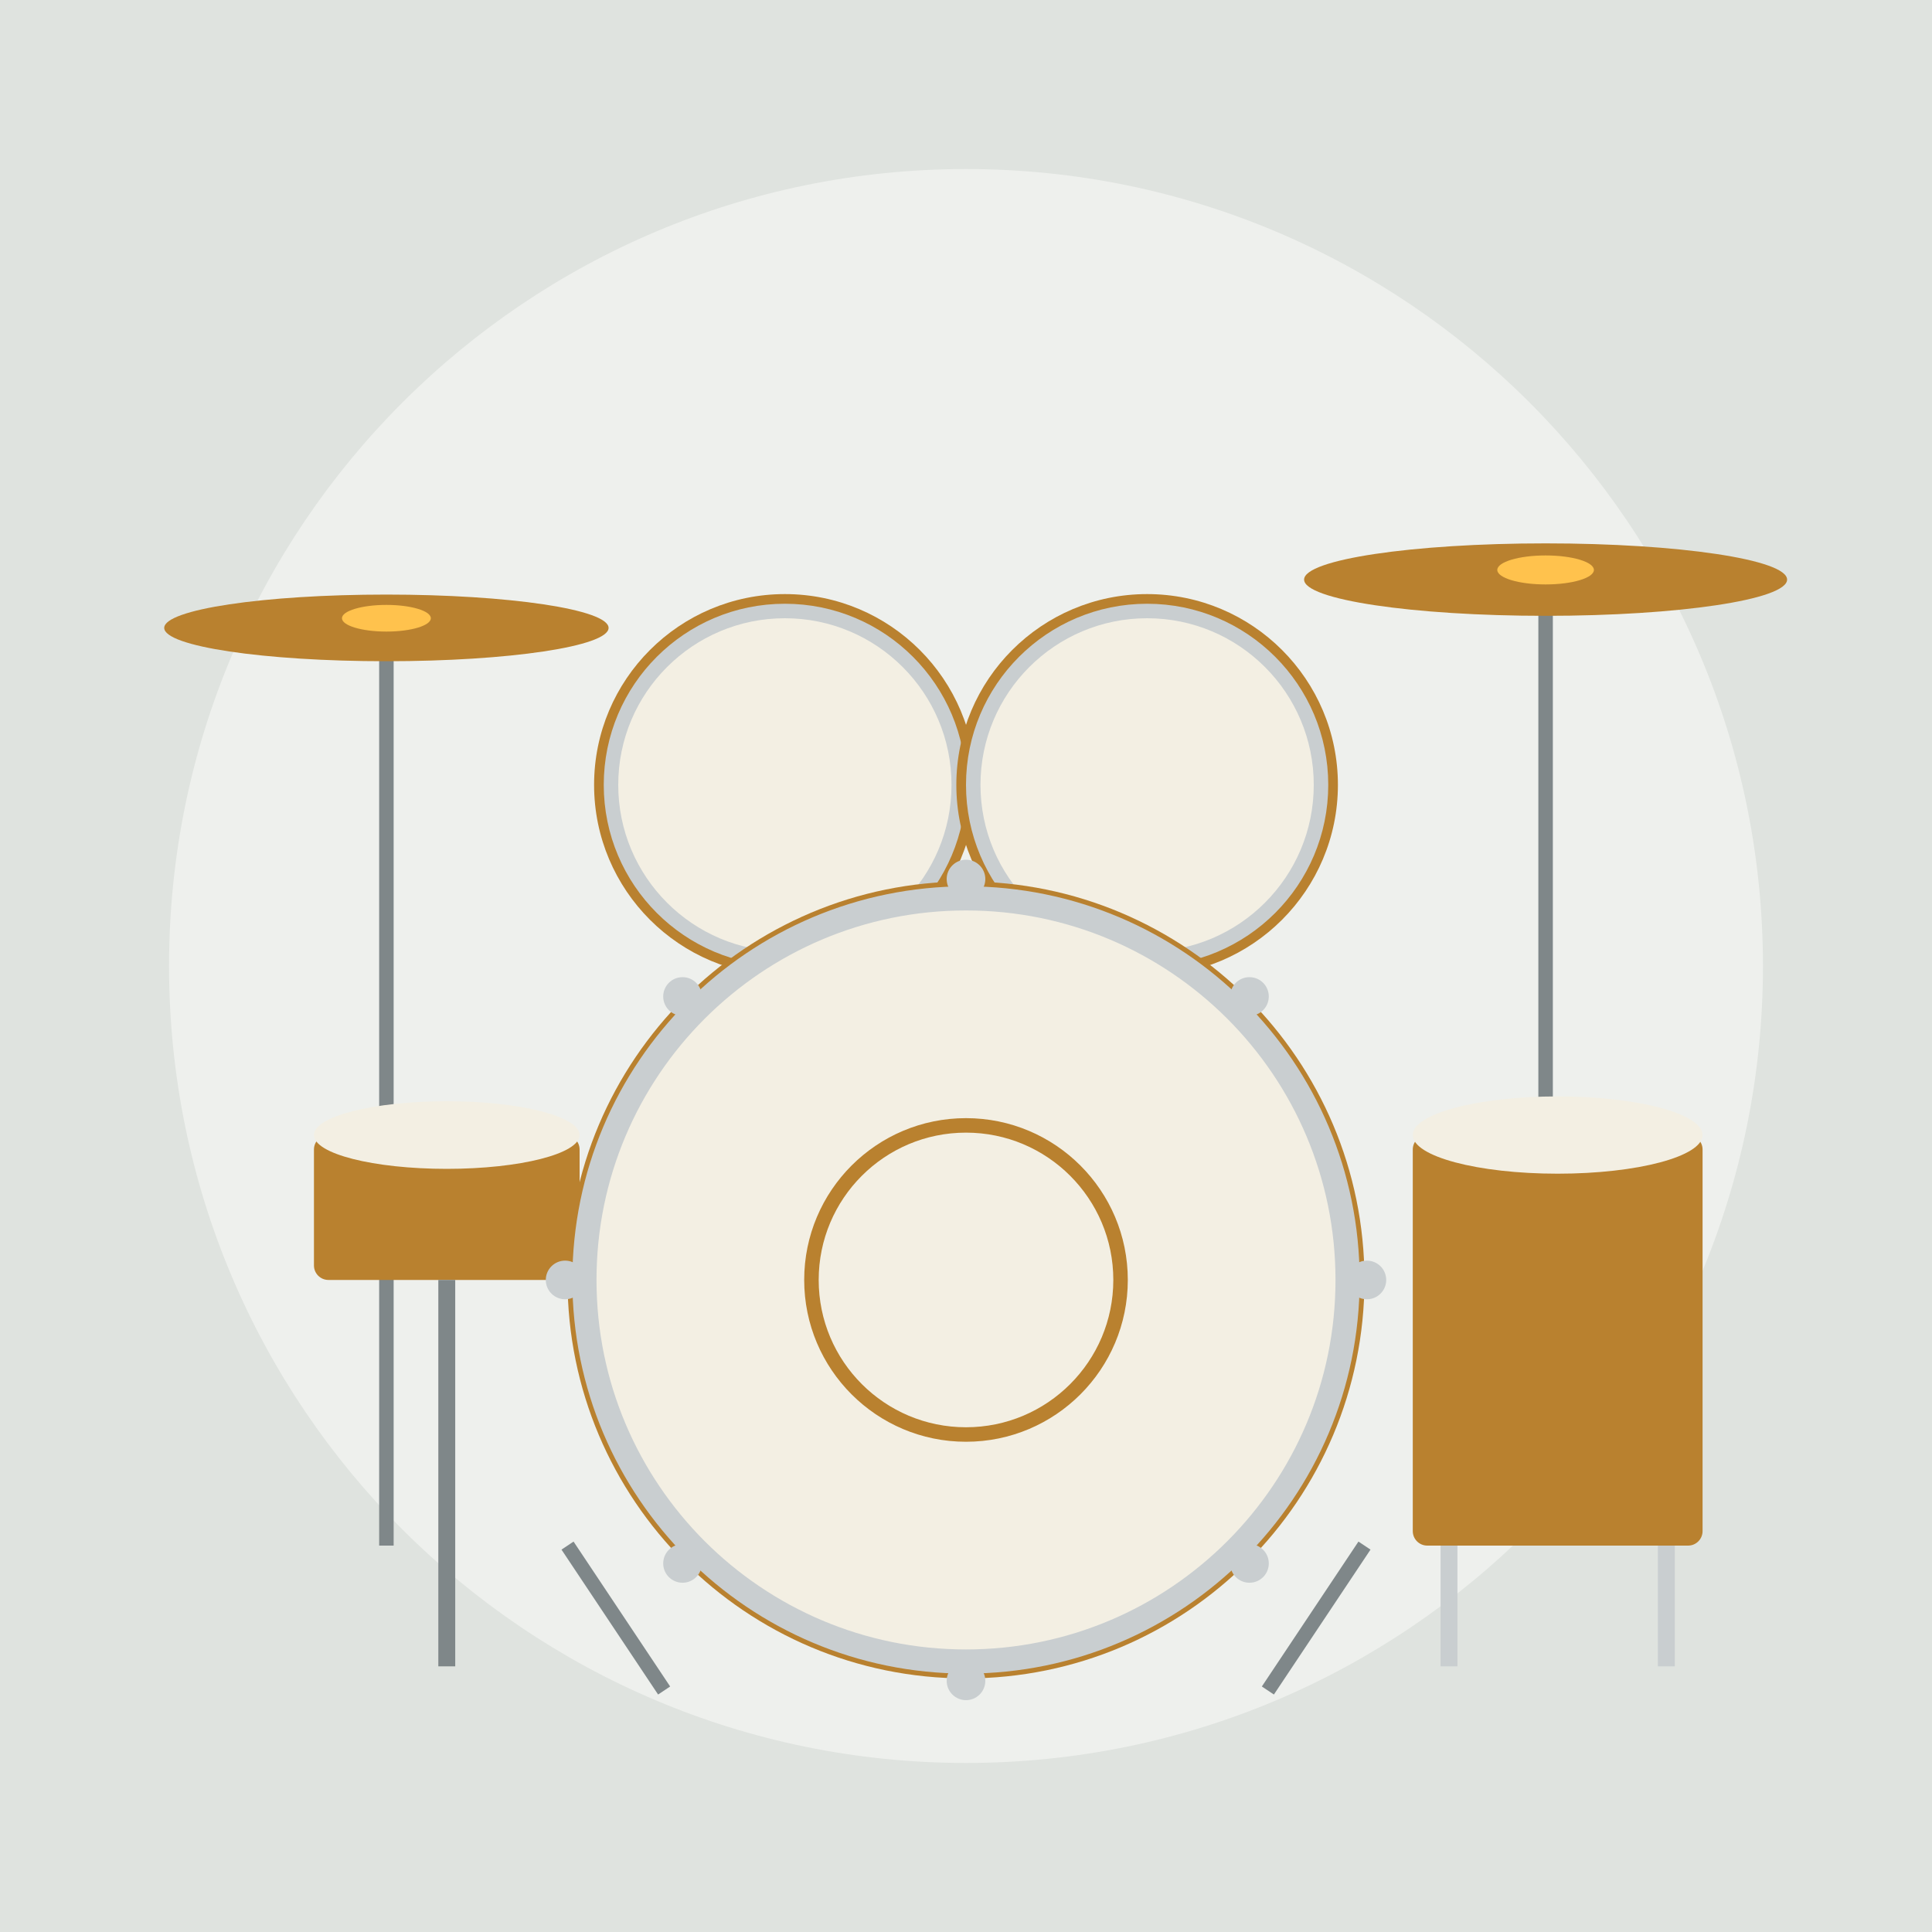
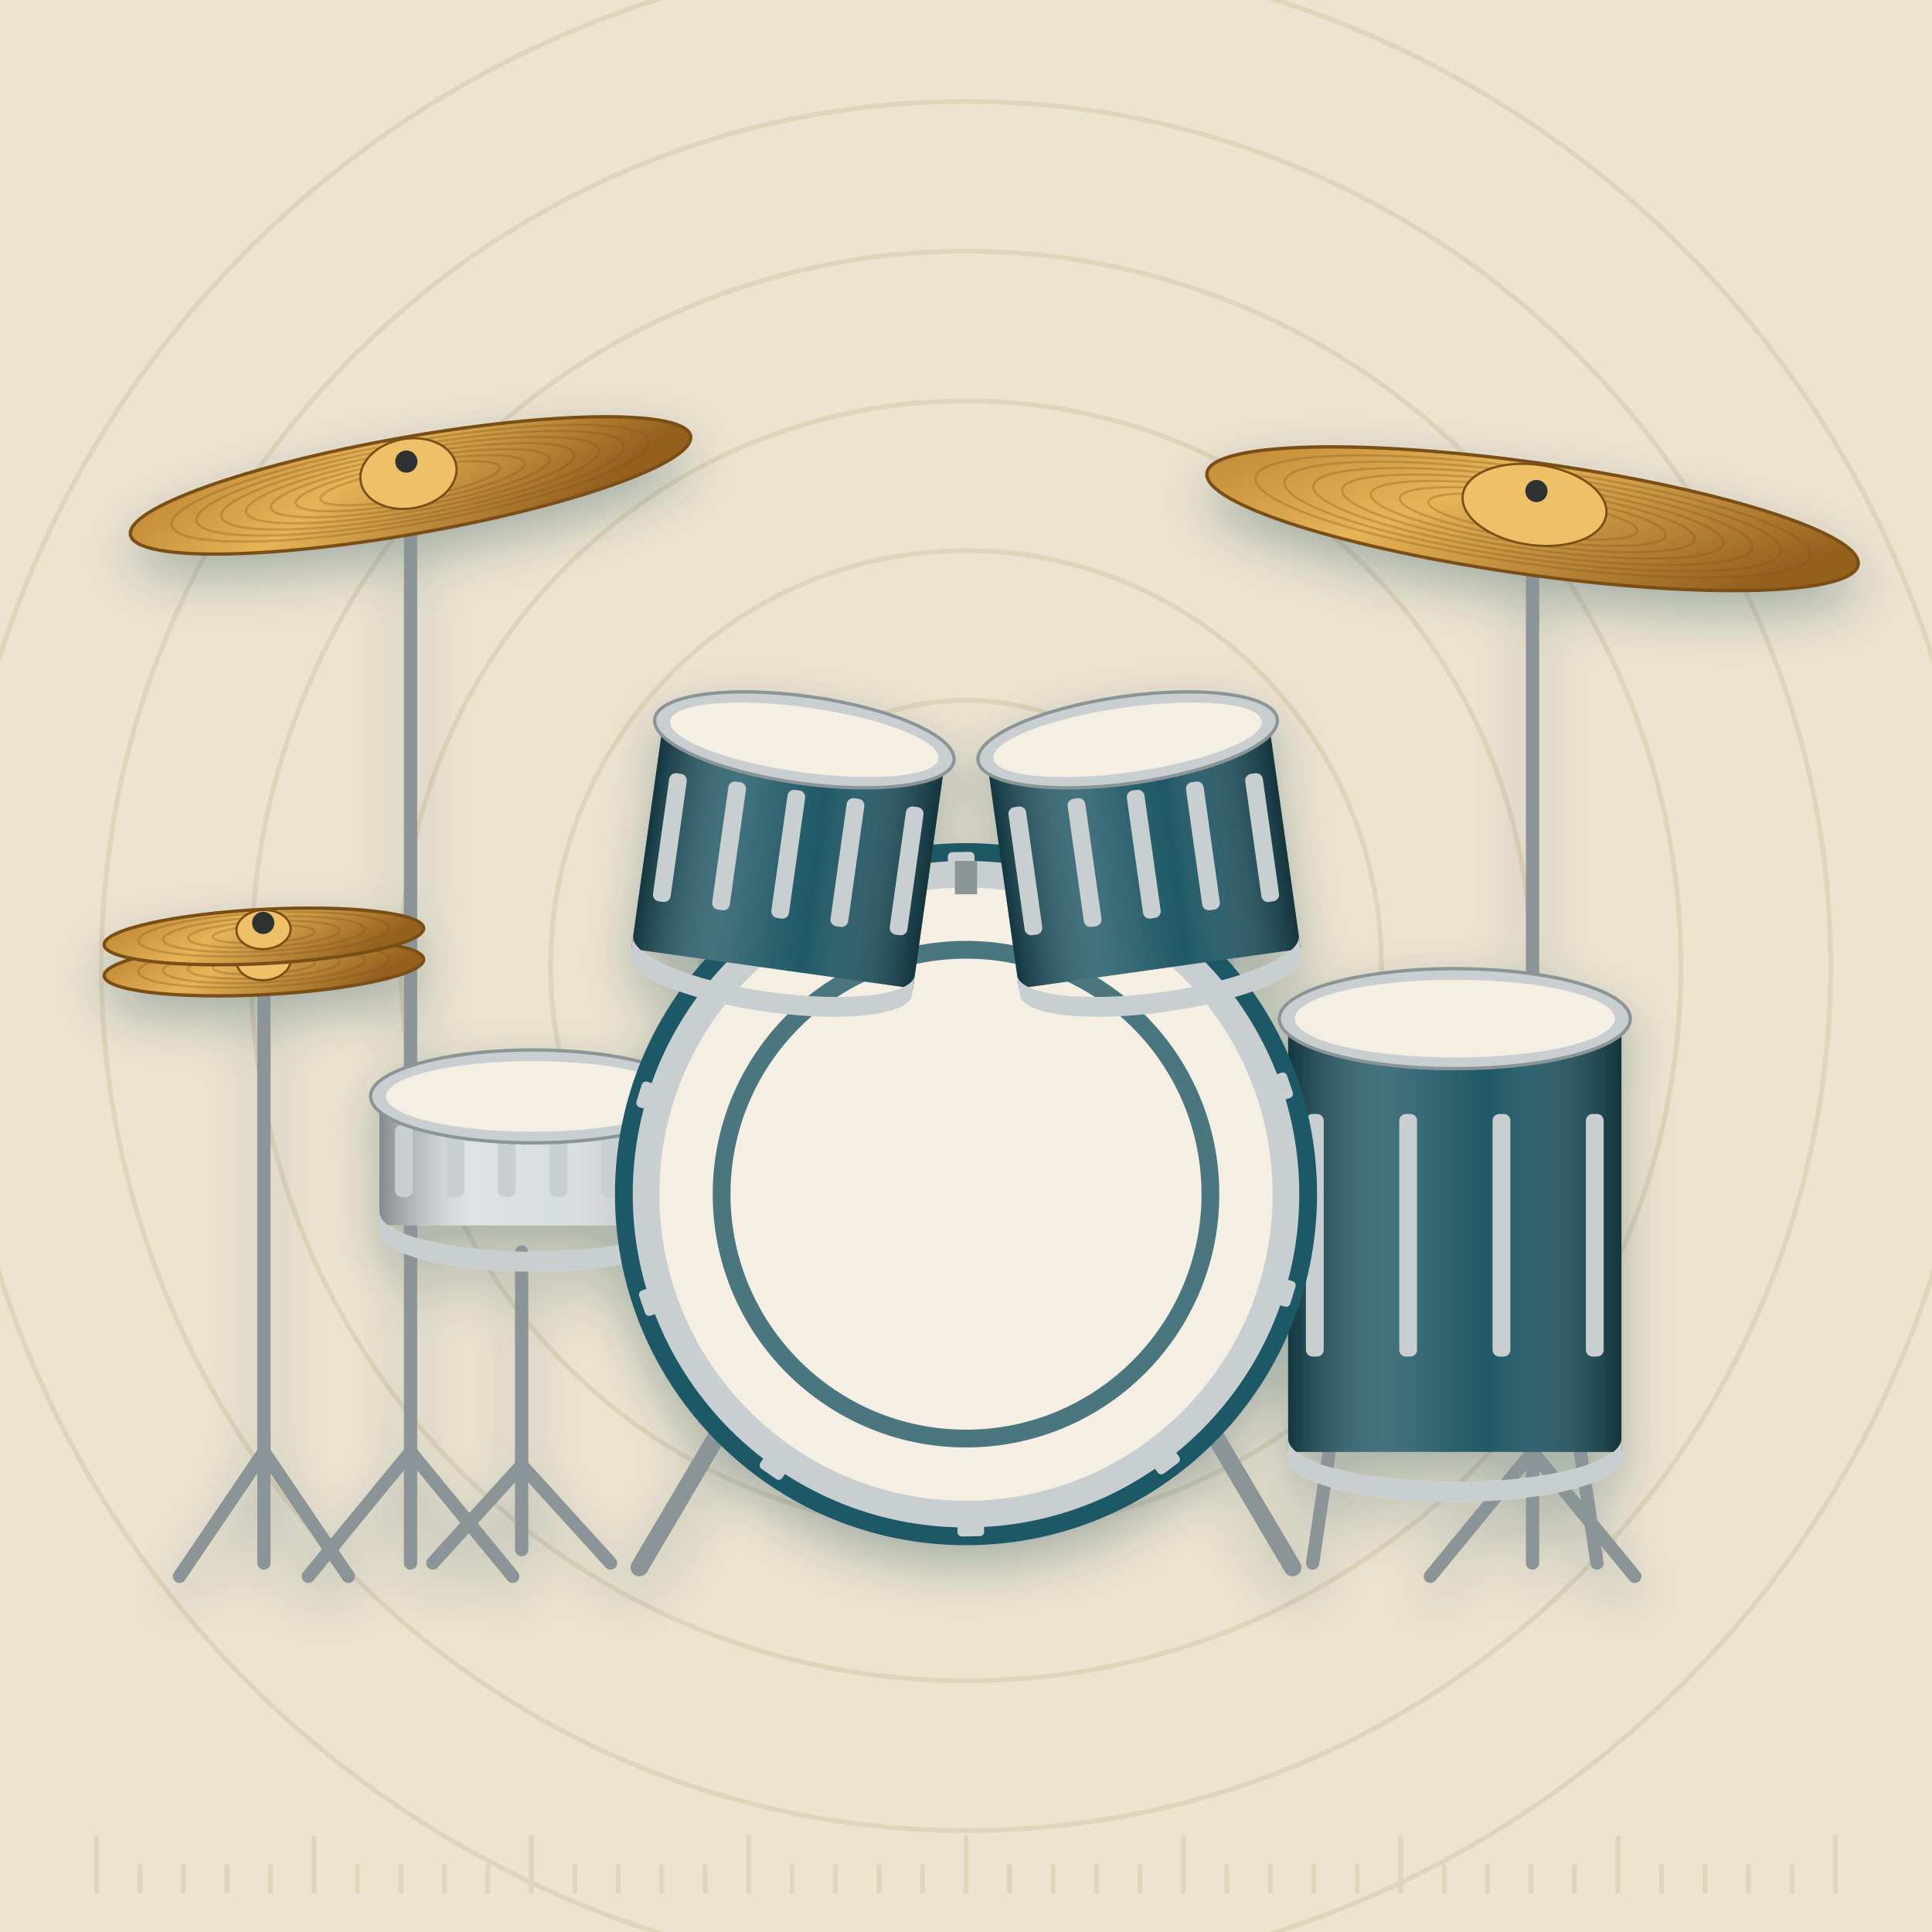
<svg xmlns="http://www.w3.org/2000/svg" viewBox="0 0 800 800">
-   <defs />
-   <rect x="0" y="0" width="800" height="800" fill="#dfe3df" rx="0" />
-   <circle cx="400" cy="400" r="330" fill="#eef0ed" />
-   <g transform="translate(400 410) scale(1) translate(-400 -410)">
-     <line x1="160" y1="260" x2="160" y2="640" stroke="#7f8789" stroke-width="6" />
-     <ellipse cx="160" cy="260" rx="92" ry="13.8" fill="#b9812f" />
-     <ellipse cx="160" cy="256" rx="18.4" ry="5.52" fill="#ffc24d" />
-     <line x1="640" y1="240" x2="640" y2="640" stroke="#7f8789" stroke-width="6" />
-     <ellipse cx="640" cy="240" rx="100" ry="15" fill="#b9812f" />
-     <ellipse cx="640" cy="236" rx="20" ry="6" fill="#ffc24d" />
-     <line x1="235" y1="640" x2="275" y2="700" stroke="#7f8789" stroke-width="6" />
-     <line x1="565" y1="640" x2="525" y2="700" stroke="#7f8789" stroke-width="6" />
-     <rect x="585" y="470" width="120" height="170" fill="#b9812f" rx="6" />
-     <ellipse cx="645" cy="470" rx="60" ry="16" fill="#f3efe3" />
-     <line x1="600" y1="640" x2="600" y2="690" stroke="#c9ced0" stroke-width="7" />
-     <line x1="690" y1="640" x2="690" y2="690" stroke="#c9ced0" stroke-width="7" />
-     <rect x="130" y="470" width="110" height="60" fill="#b9812f" rx="6" />
-     <ellipse cx="185" cy="470" rx="55" ry="14" fill="#f3efe3" />
-     <line x1="185" y1="530" x2="185" y2="690" stroke="#7f8789" stroke-width="7" />
-     <circle cx="325" cy="325" r="79" fill="#b9812f" />
-     <circle cx="325" cy="325" r="72" fill="#f3efe3" />
-     <circle cx="325" cy="325" r="72" fill="none" stroke="#c9ced0" stroke-width="6" />
-     <circle cx="475" cy="325" r="79" fill="#b9812f" />
-     <circle cx="475" cy="325" r="72" fill="#f3efe3" />
-     <circle cx="475" cy="325" r="72" fill="none" stroke="#c9ced0" stroke-width="6" />
-     <circle cx="400" cy="530" r="165" fill="#b9812f" />
-     <circle cx="400" cy="530" r="158" fill="#f3efe3" />
-     <circle cx="400" cy="530" r="158" fill="none" stroke="#c9ced0" stroke-width="6" />
-     <circle cx="400" cy="530" r="64" fill="none" stroke="#b9812f" stroke-width="6" />
-     <circle cx="400" cy="530" r="158" fill="none" stroke="#c9ced0" stroke-width="10" />
-     <circle cx="566" cy="530" r="8" fill="#c9ced0" />
-     <circle cx="517.38" cy="647.38" r="8" fill="#c9ced0" />
-     <circle cx="400" cy="696" r="8" fill="#c9ced0" />
-     <circle cx="282.62" cy="647.38" r="8" fill="#c9ced0" />
-     <circle cx="234" cy="530" r="8" fill="#c9ced0" />
-     <circle cx="282.62" cy="412.62" r="8" fill="#c9ced0" />
-     <circle cx="400" cy="364" r="8" fill="#c9ced0" />
-     <circle cx="517.38" cy="412.62" r="8" fill="#c9ced0" />
+   <defs>
+     <filter id="s" x="-15%" y="-15%" width="130%" height="130%">
+       <feDropShadow dx="0" dy="9" stdDeviation="11" flood-color="#10394A" flood-opacity=".3" />
+     </filter>
+     <linearGradient id="g0" x1="0" y1="0" x2="1" y2="0">
+       <stop offset="0" stop-color="#000" stop-opacity="0.38" />
+       <stop offset="0.3" stop-color="#fff" stop-opacity="0.16" />
+       <stop offset="0.6" stop-color="#fff" stop-opacity="0" />
+       <stop offset="1" stop-color="#000" stop-opacity="0.42" />
+     </linearGradient>
+     <linearGradient id="g1" x1="0" y1="0" x2="1" y2="0.3">
+       <stop offset="0" stop-color="#B9812F" />
+       <stop offset="0.45" stop-color="#E7B458" />
+       <stop offset="1" stop-color="#94601E" />
+     </linearGradient>
+   </defs>
+   <rect x="0" y="0" width="800" height="800" fill="#EDE4D0" />
+   <circle cx="400" cy="400" r="110" fill="none" stroke="#E0D4BA" stroke-width="2" />
+   <circle cx="400" cy="400" r="172" fill="none" stroke="#E0D4BA" stroke-width="2" />
+   <circle cx="400" cy="400" r="234" fill="none" stroke="#E0D4BA" stroke-width="2" />
+   <circle cx="400" cy="400" r="296" fill="none" stroke="#E0D4BA" stroke-width="2" />
+   <circle cx="400" cy="400" r="358" fill="none" stroke="#E0D4BA" stroke-width="2" />
+   <circle cx="400" cy="400" r="420" fill="none" stroke="#E0D4BA" stroke-width="2" />
+   <line x1="40" y1="760" x2="40" y2="784" stroke="#E0D4BA" stroke-width="2" />
+   <line x1="58" y1="772" x2="58" y2="784" stroke="#E0D4BA" stroke-width="2" />
+   <line x1="76" y1="772" x2="76" y2="784" stroke="#E0D4BA" stroke-width="2" />
+   <line x1="94" y1="772" x2="94" y2="784" stroke="#E0D4BA" stroke-width="2" />
+   <line x1="112" y1="772" x2="112" y2="784" stroke="#E0D4BA" stroke-width="2" />
+   <line x1="130" y1="760" x2="130" y2="784" stroke="#E0D4BA" stroke-width="2" />
+   <line x1="148" y1="772" x2="148" y2="784" stroke="#E0D4BA" stroke-width="2" />
+   <line x1="166" y1="772" x2="166" y2="784" stroke="#E0D4BA" stroke-width="2" />
+   <line x1="184" y1="772" x2="184" y2="784" stroke="#E0D4BA" stroke-width="2" />
+   <line x1="202" y1="772" x2="202" y2="784" stroke="#E0D4BA" stroke-width="2" />
+   <line x1="220" y1="760" x2="220" y2="784" stroke="#E0D4BA" stroke-width="2" />
+   <line x1="238" y1="772" x2="238" y2="784" stroke="#E0D4BA" stroke-width="2" />
+   <line x1="256" y1="772" x2="256" y2="784" stroke="#E0D4BA" stroke-width="2" />
+   <line x1="274" y1="772" x2="274" y2="784" stroke="#E0D4BA" stroke-width="2" />
+   <line x1="292" y1="772" x2="292" y2="784" stroke="#E0D4BA" stroke-width="2" />
+   <line x1="310" y1="760" x2="310" y2="784" stroke="#E0D4BA" stroke-width="2" />
+   <line x1="328" y1="772" x2="328" y2="784" stroke="#E0D4BA" stroke-width="2" />
+   <line x1="346" y1="772" x2="346" y2="784" stroke="#E0D4BA" stroke-width="2" />
+   <line x1="364" y1="772" x2="364" y2="784" stroke="#E0D4BA" stroke-width="2" />
+   <line x1="382" y1="772" x2="382" y2="784" stroke="#E0D4BA" stroke-width="2" />
+   <line x1="400" y1="760" x2="400" y2="784" stroke="#E0D4BA" stroke-width="2" />
+   <line x1="418" y1="772" x2="418" y2="784" stroke="#E0D4BA" stroke-width="2" />
+   <line x1="436" y1="772" x2="436" y2="784" stroke="#E0D4BA" stroke-width="2" />
+   <line x1="454" y1="772" x2="454" y2="784" stroke="#E0D4BA" stroke-width="2" />
+   <line x1="472" y1="772" x2="472" y2="784" stroke="#E0D4BA" stroke-width="2" />
+   <line x1="490" y1="760" x2="490" y2="784" stroke="#E0D4BA" stroke-width="2" />
+   <line x1="508" y1="772" x2="508" y2="784" stroke="#E0D4BA" stroke-width="2" />
+   <line x1="526" y1="772" x2="526" y2="784" stroke="#E0D4BA" stroke-width="2" />
+   <line x1="544" y1="772" x2="544" y2="784" stroke="#E0D4BA" stroke-width="2" />
+   <line x1="562" y1="772" x2="562" y2="784" stroke="#E0D4BA" stroke-width="2" />
+   <line x1="580" y1="760" x2="580" y2="784" stroke="#E0D4BA" stroke-width="2" />
+   <line x1="598" y1="772" x2="598" y2="784" stroke="#E0D4BA" stroke-width="2" />
+   <line x1="616" y1="772" x2="616" y2="784" stroke="#E0D4BA" stroke-width="2" />
+   <line x1="634" y1="772" x2="634" y2="784" stroke="#E0D4BA" stroke-width="2" />
+   <line x1="652" y1="772" x2="652" y2="784" stroke="#E0D4BA" stroke-width="2" />
+   <line x1="670" y1="760" x2="670" y2="784" stroke="#E0D4BA" stroke-width="2" />
+   <line x1="688" y1="772" x2="688" y2="784" stroke="#E0D4BA" stroke-width="2" />
+   <line x1="706" y1="772" x2="706" y2="784" stroke="#E0D4BA" stroke-width="2" />
+   <line x1="724" y1="772" x2="724" y2="784" stroke="#E0D4BA" stroke-width="2" />
+   <line x1="742" y1="772" x2="742" y2="784" stroke="#E0D4BA" stroke-width="2" />
+   <line x1="760" y1="760" x2="760" y2="784" stroke="#E0D4BA" stroke-width="2" />
+   <g filter="url(#s)">
+     <g transform="translate(400 408) scale(0.92) translate(-400 -420)">
+       <line x1="150" y1="200" x2="150" y2="630" stroke="#8B9496" stroke-width="6" stroke-linecap="round" />
+       <line x1="150" y1="630" x2="104" y2="686" stroke="#8B9496" stroke-width="6" stroke-linecap="round" />
+       <line x1="150" y1="630" x2="196" y2="686" stroke="#8B9496" stroke-width="6" stroke-linecap="round" />
+       <line x1="150" y1="630" x2="150" y2="680" stroke="#8B9496" stroke-width="6" stroke-linecap="round" />
+       <line x1="655" y1="215" x2="655" y2="630" stroke="#8B9496" stroke-width="6" stroke-linecap="round" />
+       <line x1="655" y1="630" x2="609" y2="686" stroke="#8B9496" stroke-width="6" stroke-linecap="round" />
+       <line x1="655" y1="630" x2="701" y2="686" stroke="#8B9496" stroke-width="6" stroke-linecap="round" />
+       <line x1="655" y1="630" x2="655" y2="680" stroke="#8B9496" stroke-width="6" stroke-linecap="round" />
+       <line x1="84" y1="395" x2="84" y2="630" stroke="#8B9496" stroke-width="6" stroke-linecap="round" />
+       <line x1="84" y1="630" x2="46" y2="686" stroke="#8B9496" stroke-width="6" stroke-linecap="round" />
+       <line x1="84" y1="630" x2="122" y2="686" stroke="#8B9496" stroke-width="6" stroke-linecap="round" />
+       <line x1="84" y1="630" x2="84" y2="680" stroke="#8B9496" stroke-width="6" stroke-linecap="round" />
+       <line x1="565" y1="620" x2="556" y2="680" stroke="#8B9496" stroke-width="6" stroke-linecap="round" />
+       <line x1="675" y1="620" x2="684" y2="680" stroke="#8B9496" stroke-width="6" stroke-linecap="round" />
+       <g transform="rotate(0 620 532.5)">
+         <rect x="545" y="435" width="150" height="195" fill="#1F5866" />
+         <rect x="545" y="435" width="150" height="195" fill="url(#g0)" />
+         <rect x="553" y="477.9" width="8" height="109.2" fill="#C9CFD0" rx="3" />
+         <rect x="595" y="477.9" width="8" height="109.2" fill="#C9CFD0" rx="3" />
+         <rect x="637" y="477.9" width="8" height="109.2" fill="#C9CFD0" rx="3" />
+         <rect x="679" y="477.9" width="8" height="109.2" fill="#C9CFD0" rx="3" />
+         <path d="M 545 624 A 75 19.5 0 0 0 695 624 L 695 633 A 75 19.5 0 0 1 545 633 Z" fill="#C9CFD0" />
+         <ellipse cx="620" cy="435" rx="79" ry="22.5" fill="#C9CFD0" stroke="#8B9496" stroke-width="1.5" />
+         <ellipse cx="620" cy="435" rx="72" ry="17.5" fill="#F4EFE2" />
+       </g>
+       <line x1="200" y1="540" x2="200" y2="636" stroke="#8B9496" stroke-width="6" stroke-linecap="round" />
+       <line x1="200" y1="636" x2="160" y2="680" stroke="#8B9496" stroke-width="6" stroke-linecap="round" />
+       <line x1="200" y1="636" x2="240" y2="680" stroke="#8B9496" stroke-width="6" stroke-linecap="round" />
+       <line x1="200" y1="636" x2="200" y2="674" stroke="#8B9496" stroke-width="6" stroke-linecap="round" />
+       <g transform="rotate(0 205 499)">
+         <rect x="136" y="470" width="138" height="58" fill="#D8DDDD" />
+         <rect x="136" y="470" width="138" height="58" fill="url(#g0)" />
+         <rect x="143" y="482.8" width="8" height="32.5" fill="#C9CFD0" rx="3" />
+         <rect x="166.2" y="482.8" width="8" height="32.5" fill="#C9CFD0" rx="3" />
+         <rect x="189.4" y="482.8" width="8" height="32.5" fill="#C9CFD0" rx="3" />
+         <rect x="212.6" y="482.8" width="8" height="32.5" fill="#C9CFD0" rx="3" />
+         <rect x="235.8" y="482.8" width="8" height="32.5" fill="#C9CFD0" rx="3" />
+         <rect x="259" y="482.8" width="8" height="32.5" fill="#C9CFD0" rx="3" />
+         <path d="M 136 522 A 69 17.9 0 0 0 274 522 L 274 531 A 69 17.9 0 0 1 136 531 Z" fill="#C9CFD0" />
+         <ellipse cx="205" cy="470" rx="73" ry="20.9" fill="#C9CFD0" stroke="#8B9496" stroke-width="1.5" />
+         <ellipse cx="205" cy="470" rx="66" ry="15.9" fill="#F4EFE2" />
+       </g>
+       <line x1="292" y1="616" x2="253" y2="682" stroke="#8B9496" stroke-width="8" stroke-linecap="round" />
+       <line x1="508" y1="616" x2="547" y2="682" stroke="#8B9496" stroke-width="8" stroke-linecap="round" />
+       <circle cx="400" cy="514" r="158" fill="#1F5866" />
+       <circle cx="400" cy="514" r="150" fill="#C9CFD0" />
+       <circle cx="400" cy="514" r="138" fill="#F4EFE2" />
+       <circle cx="400" cy="514" r="110" fill="none" stroke="#1F5866" stroke-width="8" opacity="0.8" />
+       <rect x="535.4" y="551.7" width="12" height="12" fill="#C9CFD0" rx="2" transform="rotate(17 541.4 557.7)" />,<rect x="482.7" y="626.5" width="12" height="12" fill="#C9CFD0" rx="2" transform="rotate(53 488.7 632.5)" />,<rect x="396.1" y="656" width="12" height="12" fill="#C9CFD0" rx="2" transform="rotate(89 402.1 662.0)" />,<rect x="308.7" y="629" width="12" height="12" fill="#C9CFD0" rx="2" transform="rotate(125 314.7 635.0)" />,<rect x="253.9" y="555.7" width="12" height="12" fill="#C9CFD0" rx="2" transform="rotate(161 259.9 561.7)" />,<rect x="252.6" y="464.3" width="12" height="12" fill="#C9CFD0" rx="2" transform="rotate(197 258.6 470.3)" />,<rect x="305.3" y="389.5" width="12" height="12" fill="#C9CFD0" rx="2" transform="rotate(233 311.3 395.5)" />,<rect x="391.9" y="360" width="12" height="12" fill="#C9CFD0" rx="2" transform="rotate(269 397.9 366.0)" />,<rect x="479.3" y="387" width="12" height="12" fill="#C9CFD0" rx="2" transform="rotate(305 485.3 393.0)" />,<rect x="534.1" y="460.3" width="12" height="12" fill="#C9CFD0" rx="2" transform="rotate(341 540.1 466.3)" />
+       <line x1="400" y1="364" x2="400" y2="379" stroke="#8B9496" stroke-width="10" />
+       <g transform="rotate(8 320 361)">
+         <rect x="256" y="309" width="128" height="104" fill="#1F5866" />
+         <rect x="256" y="309" width="128" height="104" fill="url(#g0)" />
+         <rect x="262.2" y="331.9" width="8" height="58.2" fill="#C9CFD0" rx="3" />
+         <rect x="289.1" y="331.9" width="8" height="58.2" fill="#C9CFD0" rx="3" />
+         <rect x="316" y="331.9" width="8" height="58.2" fill="#C9CFD0" rx="3" />
+         <rect x="342.9" y="331.9" width="8" height="58.2" fill="#C9CFD0" rx="3" />
+         <rect x="369.8" y="331.9" width="8" height="58.2" fill="#C9CFD0" rx="3" />
+         <path d="M 256 407 A 64 16.6 0 0 0 384 407 L 384 416 A 64 16.6 0 0 1 256 416 Z" fill="#C9CFD0" />
+         <ellipse cx="320" cy="309" rx="68" ry="19.6" fill="#C9CFD0" stroke="#8B9496" stroke-width="1.5" />
+         <ellipse cx="320" cy="309" rx="61" ry="14.6" fill="#F4EFE2" />
+       </g>
+       <g transform="rotate(-8 480 361)">
+         <rect x="416" y="309" width="128" height="104" fill="#1F5866" />
+         <rect x="416" y="309" width="128" height="104" fill="url(#g0)" />
+         <rect x="422.2" y="331.9" width="8" height="58.2" fill="#C9CFD0" rx="3" />
+         <rect x="449.1" y="331.9" width="8" height="58.2" fill="#C9CFD0" rx="3" />
+         <rect x="476" y="331.9" width="8" height="58.2" fill="#C9CFD0" rx="3" />
+         <rect x="502.9" y="331.9" width="8" height="58.2" fill="#C9CFD0" rx="3" />
+         <rect x="529.8" y="331.9" width="8" height="58.2" fill="#C9CFD0" rx="3" />
+         <path d="M 416 407 A 64 16.6 0 0 0 544 407 L 544 416 A 64 16.6 0 0 1 416 416 Z" fill="#C9CFD0" />
+         <ellipse cx="480" cy="309" rx="68" ry="19.6" fill="#C9CFD0" stroke="#8B9496" stroke-width="1.5" />
+         <ellipse cx="480" cy="309" rx="61" ry="14.6" fill="#F4EFE2" />
+       </g>
+       <g transform="rotate(-10 150 195)">
+         <ellipse cx="150" cy="195" rx="128" ry="21.8" fill="url(#g1)" stroke="#7A4F18" stroke-width="1.5" />
+         <ellipse cx="150" cy="194" rx="41" ry="7" fill="none" stroke="#7A4F18" stroke-width="1" opacity="0.3" />
+         <ellipse cx="150" cy="194" rx="52.3" ry="8.9" fill="none" stroke="#7A4F18" stroke-width="1" opacity="0.3" />
+         <ellipse cx="150" cy="194" rx="63.6" ry="10.8" fill="none" stroke="#7A4F18" stroke-width="1" opacity="0.3" />
+         <ellipse cx="150" cy="194" rx="75" ry="12.7" fill="none" stroke="#7A4F18" stroke-width="1" opacity="0.3" />
+         <ellipse cx="150" cy="194" rx="86.3" ry="14.7" fill="none" stroke="#7A4F18" stroke-width="1" opacity="0.3" />
+         <ellipse cx="150" cy="194" rx="97.6" ry="16.6" fill="none" stroke="#7A4F18" stroke-width="1" opacity="0.3" />
+         <ellipse cx="150" cy="194" rx="109" ry="18.5" fill="none" stroke="#7A4F18" stroke-width="1" opacity="0.3" />
+         <ellipse cx="150" cy="189.6" rx="21.8" ry="15.7" fill="#EEC067" stroke="#7A4F18" stroke-width="1" />
+         <circle cx="150" cy="184.1" r="5" fill="#2F3033" />
+       </g>
+       <g transform="rotate(8 655 210)">
+         <ellipse cx="655" cy="210" rx="148" ry="25.2" fill="url(#g1)" stroke="#7A4F18" stroke-width="1.5" />
+         <ellipse cx="655" cy="209" rx="47.4" ry="8.1" fill="none" stroke="#7A4F18" stroke-width="1" opacity="0.3" />
+         <ellipse cx="655" cy="209" rx="60.5" ry="10.3" fill="none" stroke="#7A4F18" stroke-width="1" opacity="0.3" />
+         <ellipse cx="655" cy="209" rx="73.6" ry="12.5" fill="none" stroke="#7A4F18" stroke-width="1" opacity="0.3" />
+         <ellipse cx="655" cy="209" rx="86.7" ry="14.7" fill="none" stroke="#7A4F18" stroke-width="1" opacity="0.3" />
+         <ellipse cx="655" cy="209" rx="99.8" ry="17" fill="none" stroke="#7A4F18" stroke-width="1" opacity="0.3" />
+         <ellipse cx="655" cy="209" rx="112.9" ry="19.2" fill="none" stroke="#7A4F18" stroke-width="1" opacity="0.3" />
+         <ellipse cx="655" cy="209" rx="126" ry="21.4" fill="none" stroke="#7A4F18" stroke-width="1" opacity="0.3" />
+         <ellipse cx="655" cy="203.7" rx="32.6" ry="18.1" fill="#EEC067" stroke="#7A4F18" stroke-width="1" />
+         <circle cx="655" cy="197.4" r="5" fill="#2F3033" />
+       </g>
+       <g transform="rotate(-3 84 412)">
+         <ellipse cx="84" cy="412" rx="72" ry="12.2" fill="url(#g1)" stroke="#7A4F18" stroke-width="1.5" />
+         <ellipse cx="84" cy="411" rx="23" ry="3.9" fill="none" stroke="#7A4F18" stroke-width="1" opacity="0.3" />
+         <ellipse cx="84" cy="411" rx="34.2" ry="5.8" fill="none" stroke="#7A4F18" stroke-width="1" opacity="0.3" />
+         <ellipse cx="84" cy="411" rx="45.4" ry="7.7" fill="none" stroke="#7A4F18" stroke-width="1" opacity="0.3" />
+         <ellipse cx="84" cy="411" rx="56.5" ry="9.6" fill="none" stroke="#7A4F18" stroke-width="1" opacity="0.3" />
+         <ellipse cx="84" cy="408.9" rx="12.2" ry="8.8" fill="#EEC067" stroke="#7A4F18" stroke-width="1" />
+         <circle cx="84" cy="405.9" r="5" fill="#2F3033" />
+       </g>
+       <g transform="rotate(-3 84 398)">
+         <ellipse cx="84" cy="398" rx="72" ry="12.2" fill="url(#g1)" stroke="#7A4F18" stroke-width="1.5" />
+         <ellipse cx="84" cy="397" rx="23" ry="3.9" fill="none" stroke="#7A4F18" stroke-width="1" opacity="0.3" />
+         <ellipse cx="84" cy="397" rx="34.2" ry="5.8" fill="none" stroke="#7A4F18" stroke-width="1" opacity="0.3" />
+         <ellipse cx="84" cy="397" rx="45.4" ry="7.7" fill="none" stroke="#7A4F18" stroke-width="1" opacity="0.3" />
+         <ellipse cx="84" cy="397" rx="56.5" ry="9.6" fill="none" stroke="#7A4F18" stroke-width="1" opacity="0.3" />
+         <ellipse cx="84" cy="394.9" rx="12.2" ry="8.8" fill="#EEC067" stroke="#7A4F18" stroke-width="1" />
+         <circle cx="84" cy="391.9" r="5" fill="#2F3033" />
+       </g>
+     </g>
  </g>
</svg>
